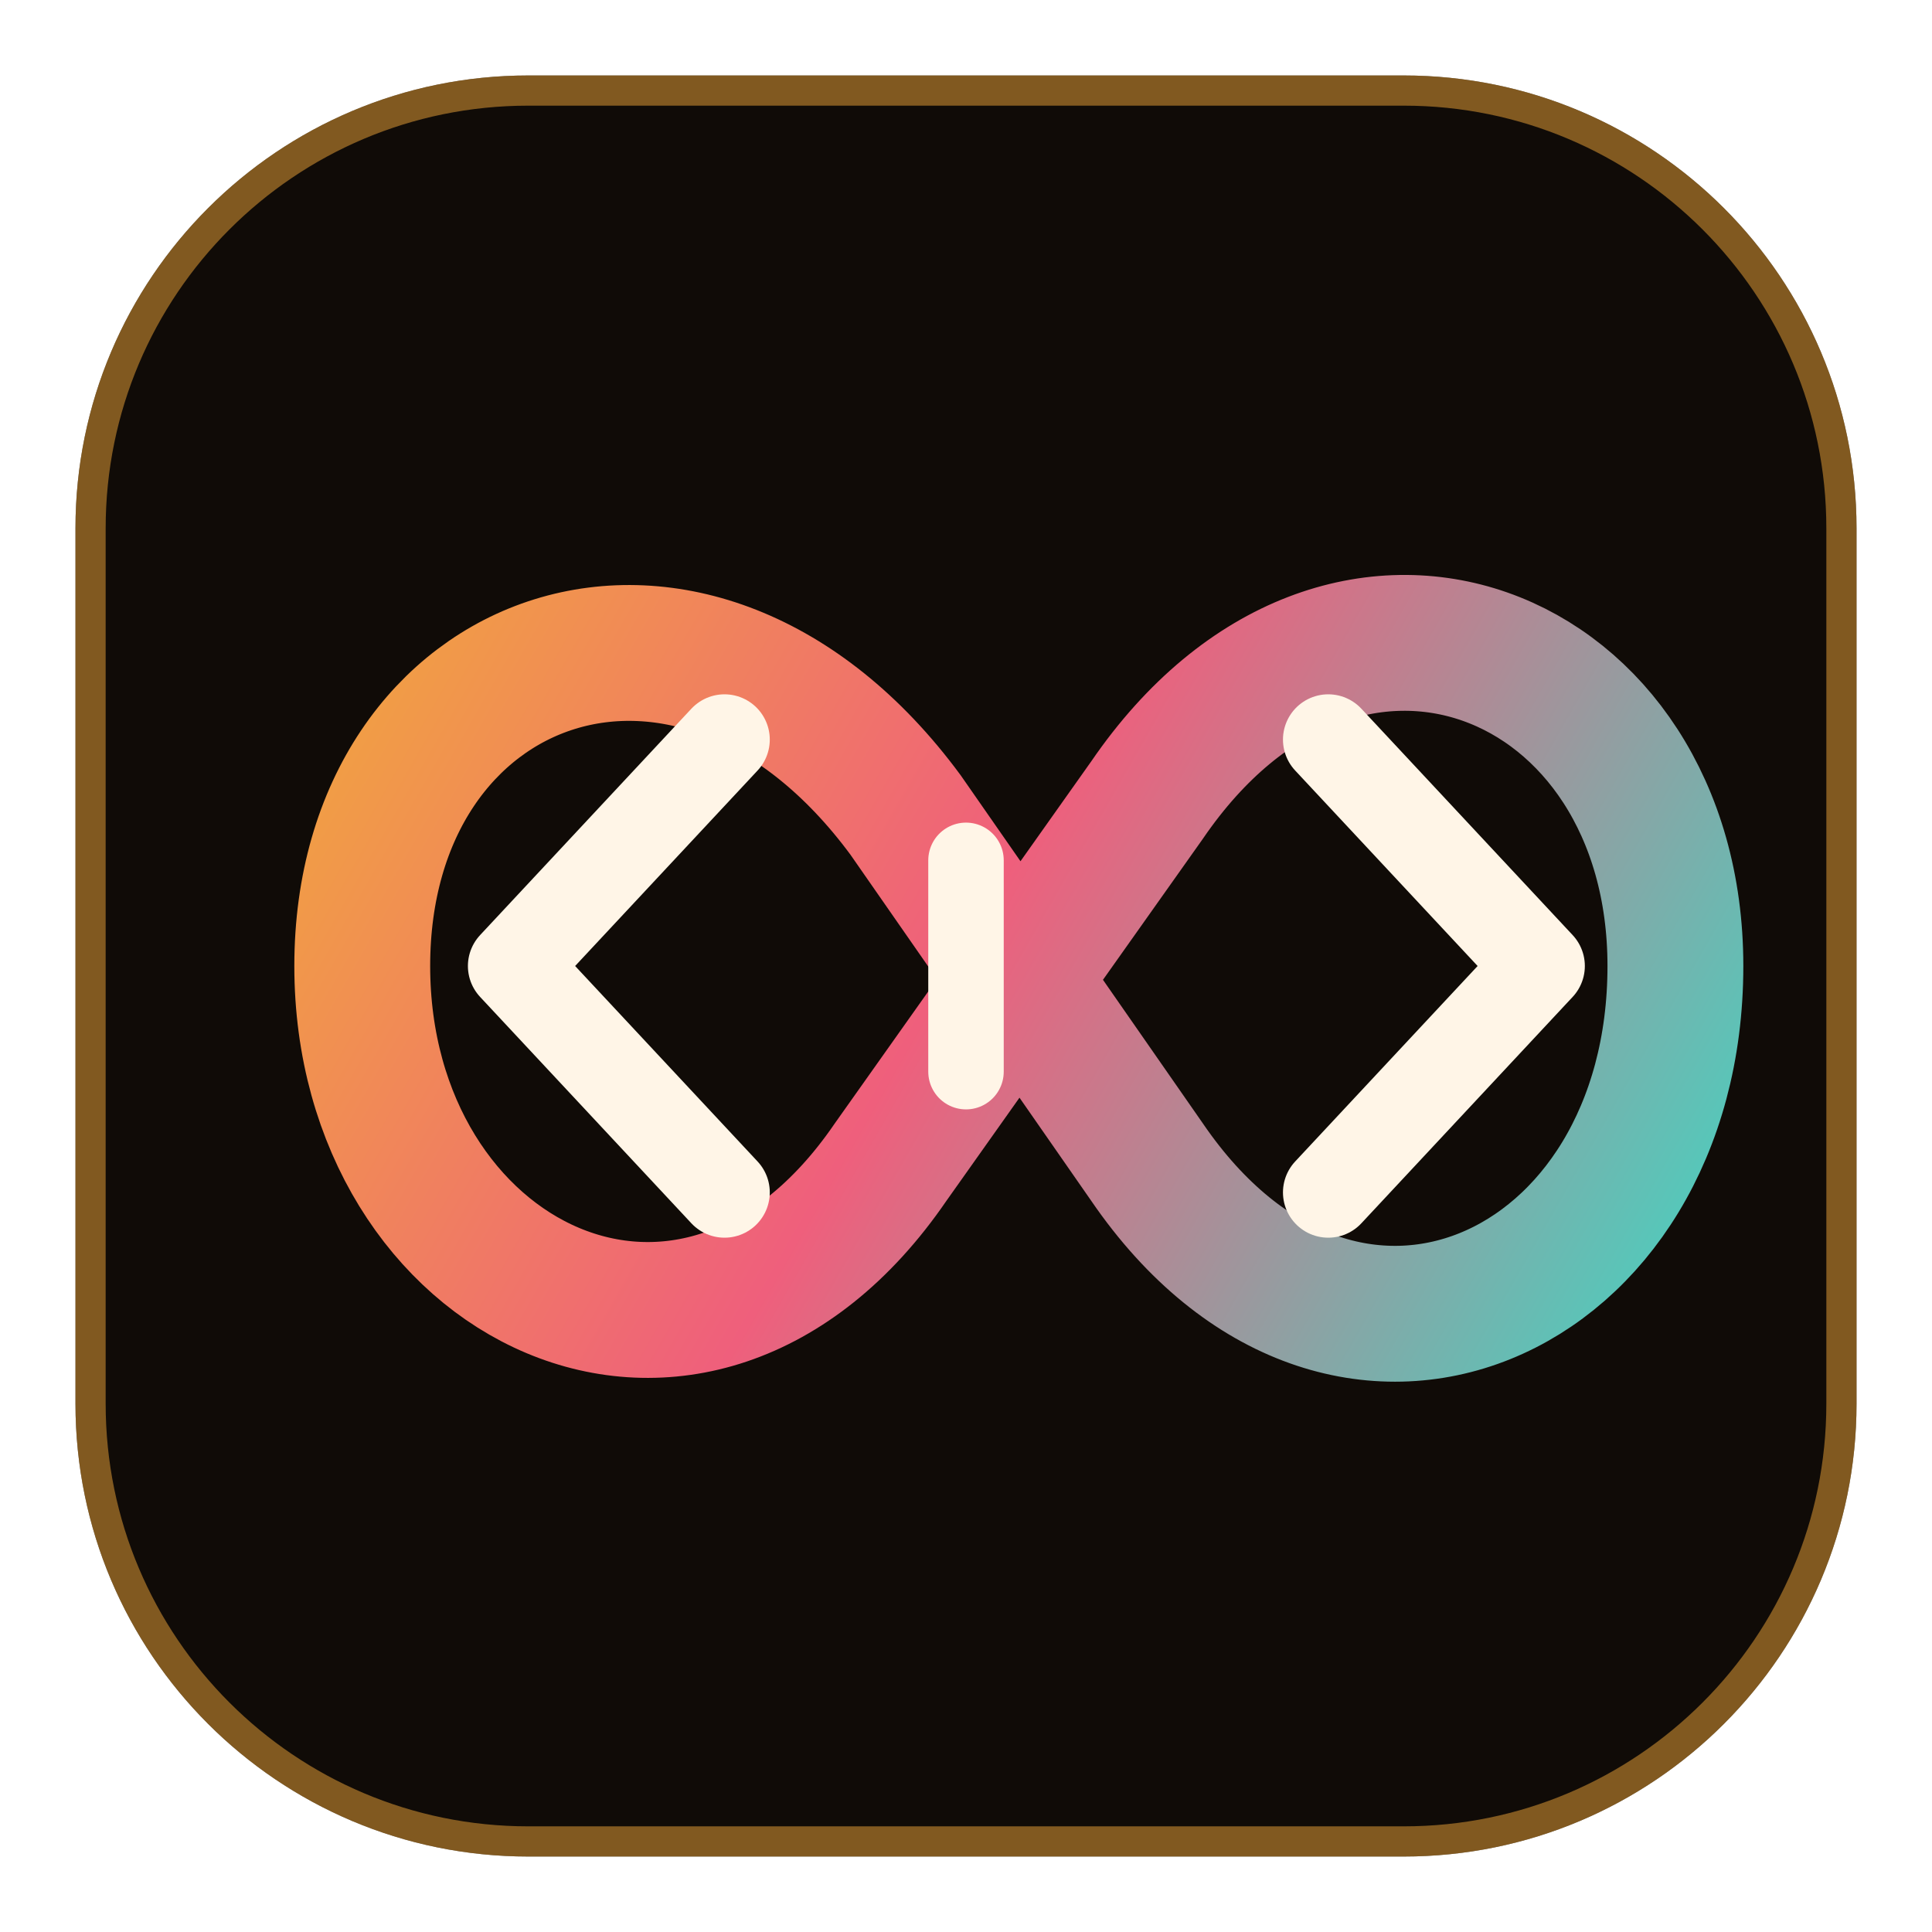
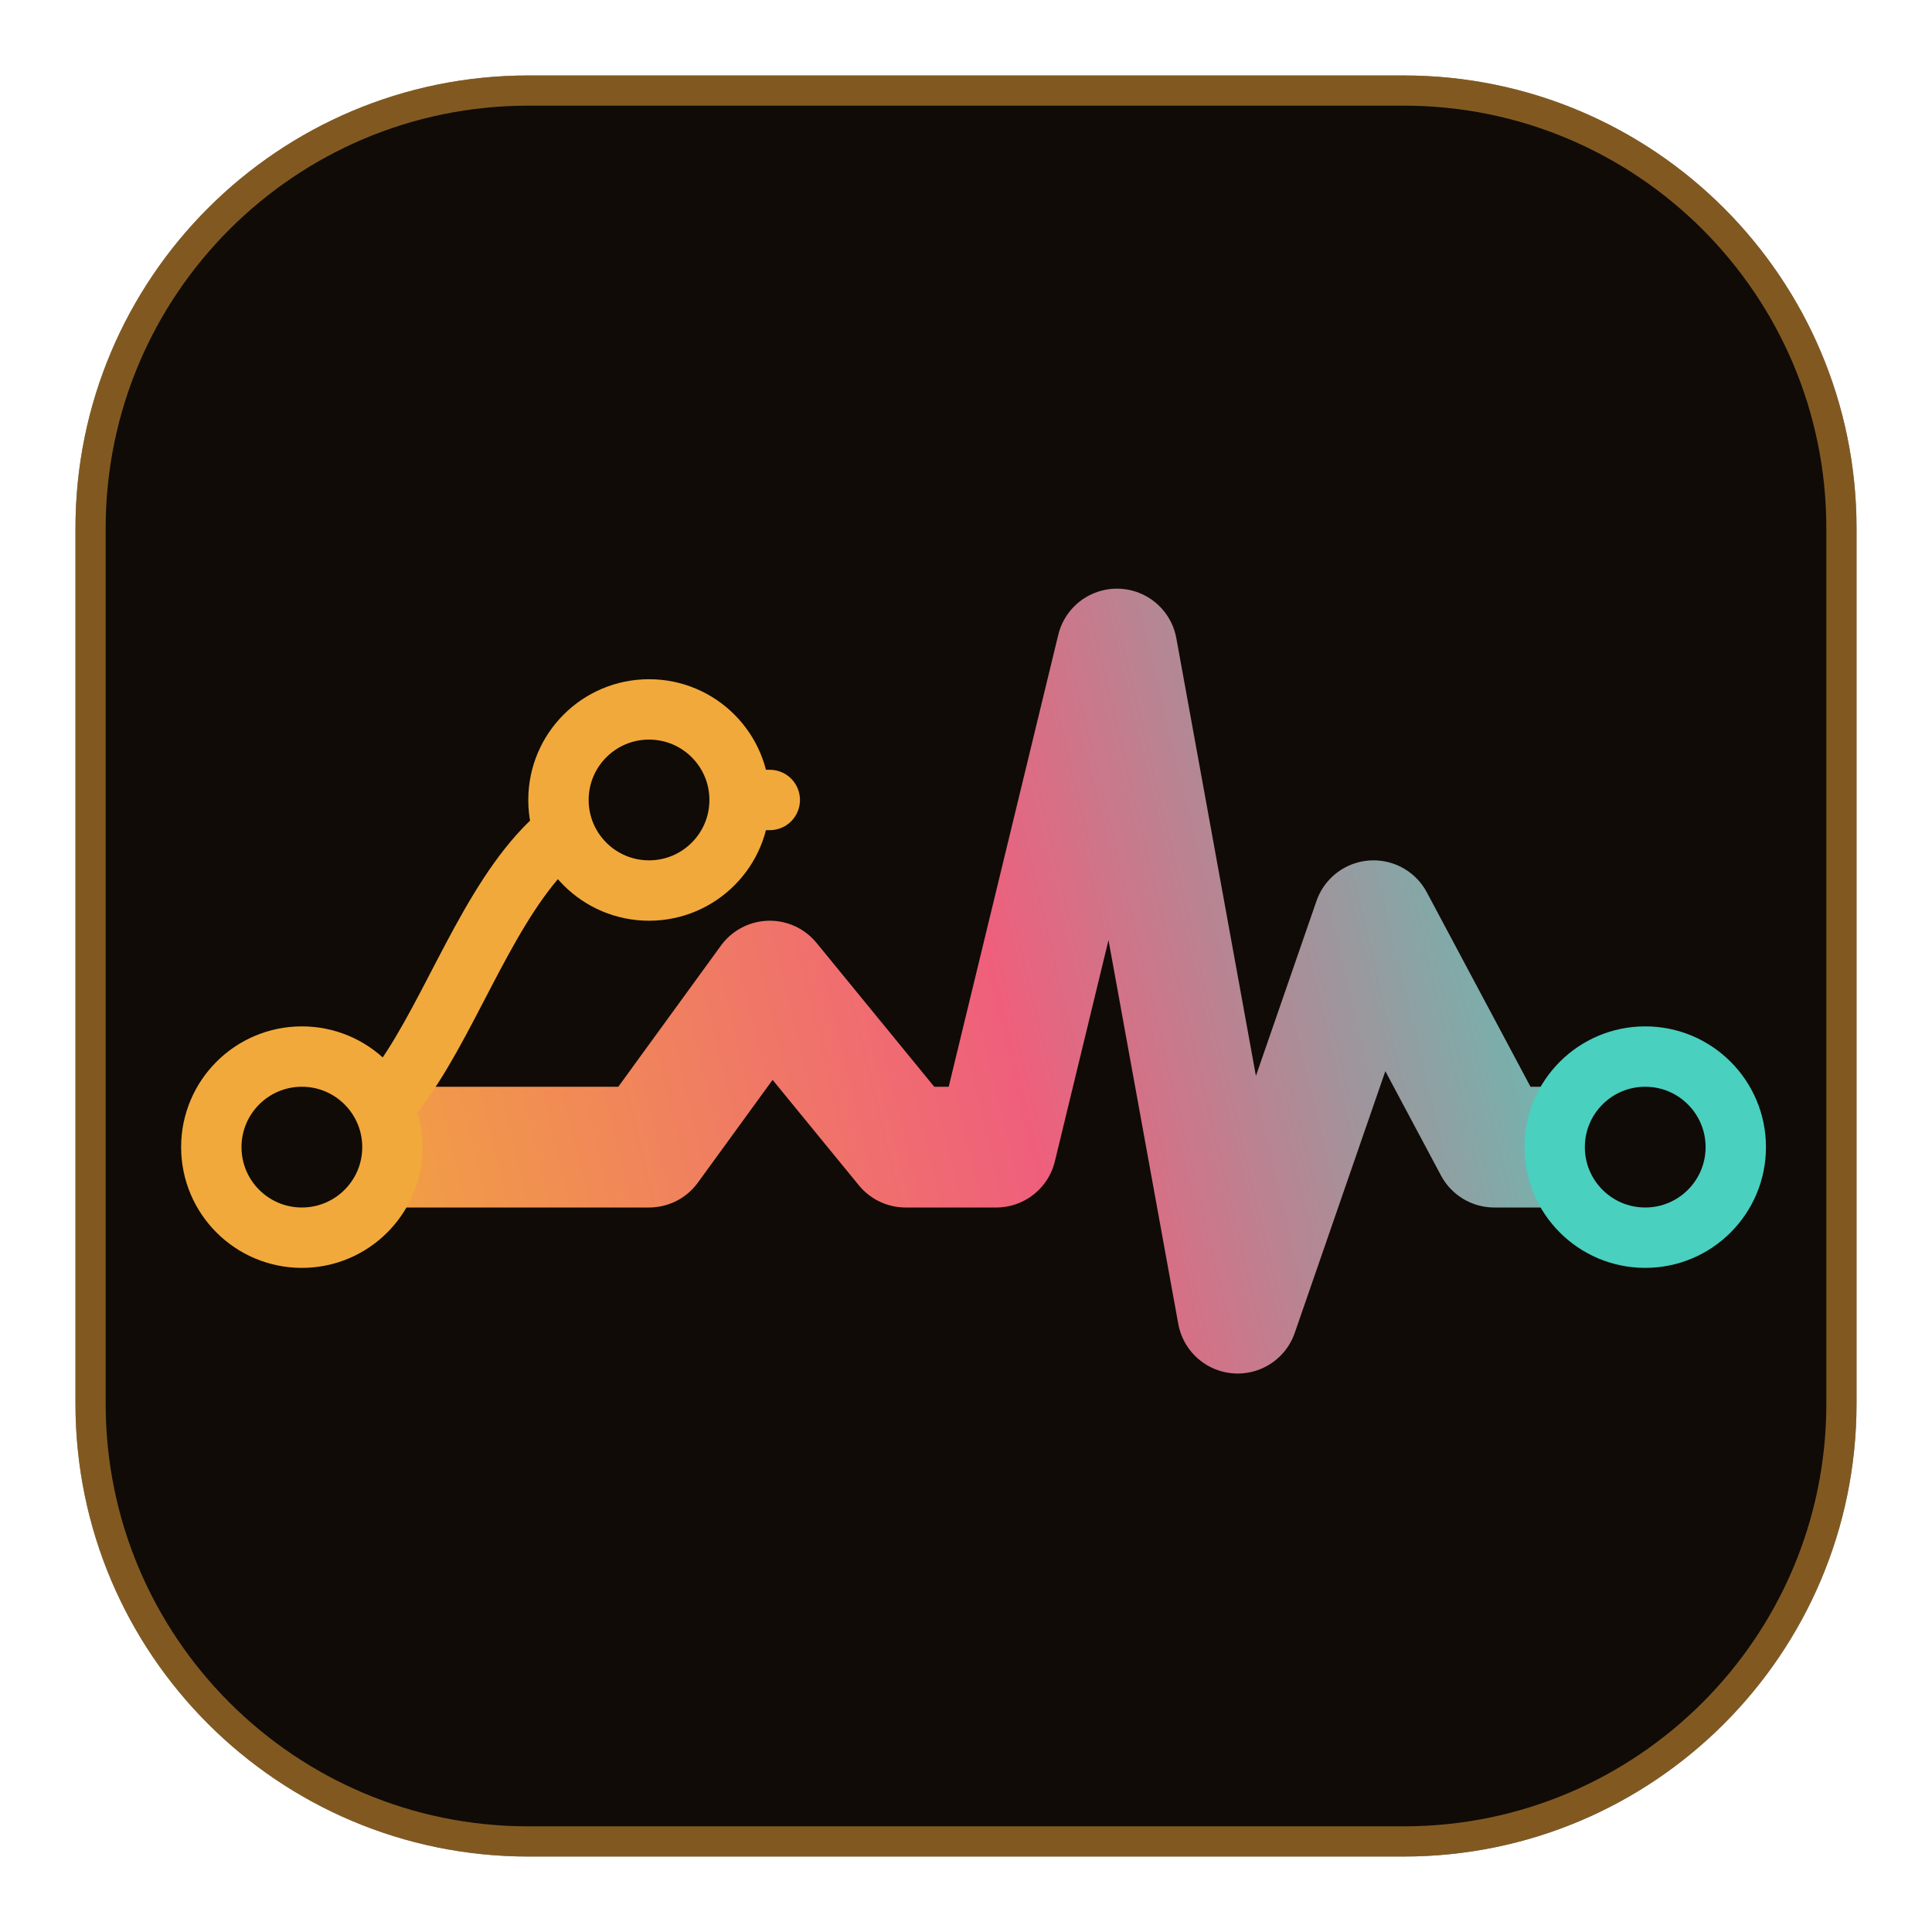
<svg xmlns="http://www.w3.org/2000/svg" viewBox="0 0 128 128" fill="none">
  <defs>
-     <linearGradient id="runtime-loop" x1="20" y1="38" x2="111" y2="90" gradientUnits="userSpaceOnUse">
+     <linearGradient id="commit-pulse" x1="18" y1="76" x2="110" y2="54" gradientUnits="userSpaceOnUse">
      <stop stop-color="#F2A93B" />
-       <stop offset="0.48" stop-color="#EF5F7C" />
+       <stop offset=".52" stop-color="#EF5F7C" />
      <stop offset="1" stop-color="#49D0BF" />
    </linearGradient>
  </defs>
  <rect x="5" y="5" width="118" height="118" rx="30" fill="#100B07" />
  <rect x="6" y="6" width="116" height="116" rx="29" stroke="#F2A93B" stroke-opacity=".5" stroke-width="2" />
-   <path d="M24 64C24 43 46 35 60 54L76 77C89 96 111 86 111 64C111 43 89 34 76 53L59 77C46 96 24 85 24 64Z" stroke="url(#runtime-loop)" stroke-width="9" stroke-linecap="round" stroke-linejoin="round" />
-   <path d="M48 49L34 64L48 79" stroke="#FFF5E7" stroke-width="6" stroke-linecap="round" stroke-linejoin="round" />
-   <path d="M88 49L102 64L88 79" stroke="#FFF5E7" stroke-width="6" stroke-linecap="round" stroke-linejoin="round" />
-   <path d="M64 57V71" stroke="#FFF5E7" stroke-width="5" stroke-linecap="round" />
+   <path d="M19 76H43L51 65L60 76H66L74 43L82 87L91 61L99 76H109" stroke="url(#commit-pulse)" stroke-width="8" stroke-linecap="round" stroke-linejoin="round" />
+   <path d="M20 76C30 76 31 53 43 53H51" stroke="#F2A93B" stroke-width="4" stroke-linecap="round" />
+   <circle cx="20" cy="76" r="6" fill="#100B07" stroke="#F2A93B" stroke-width="4" />
+   <circle cx="43" cy="53" r="6" fill="#100B07" stroke="#F2A93B" stroke-width="4" />
+   <circle cx="109" cy="76" r="6" fill="#100B07" stroke="#49D0BF" stroke-width="4" />
</svg>
